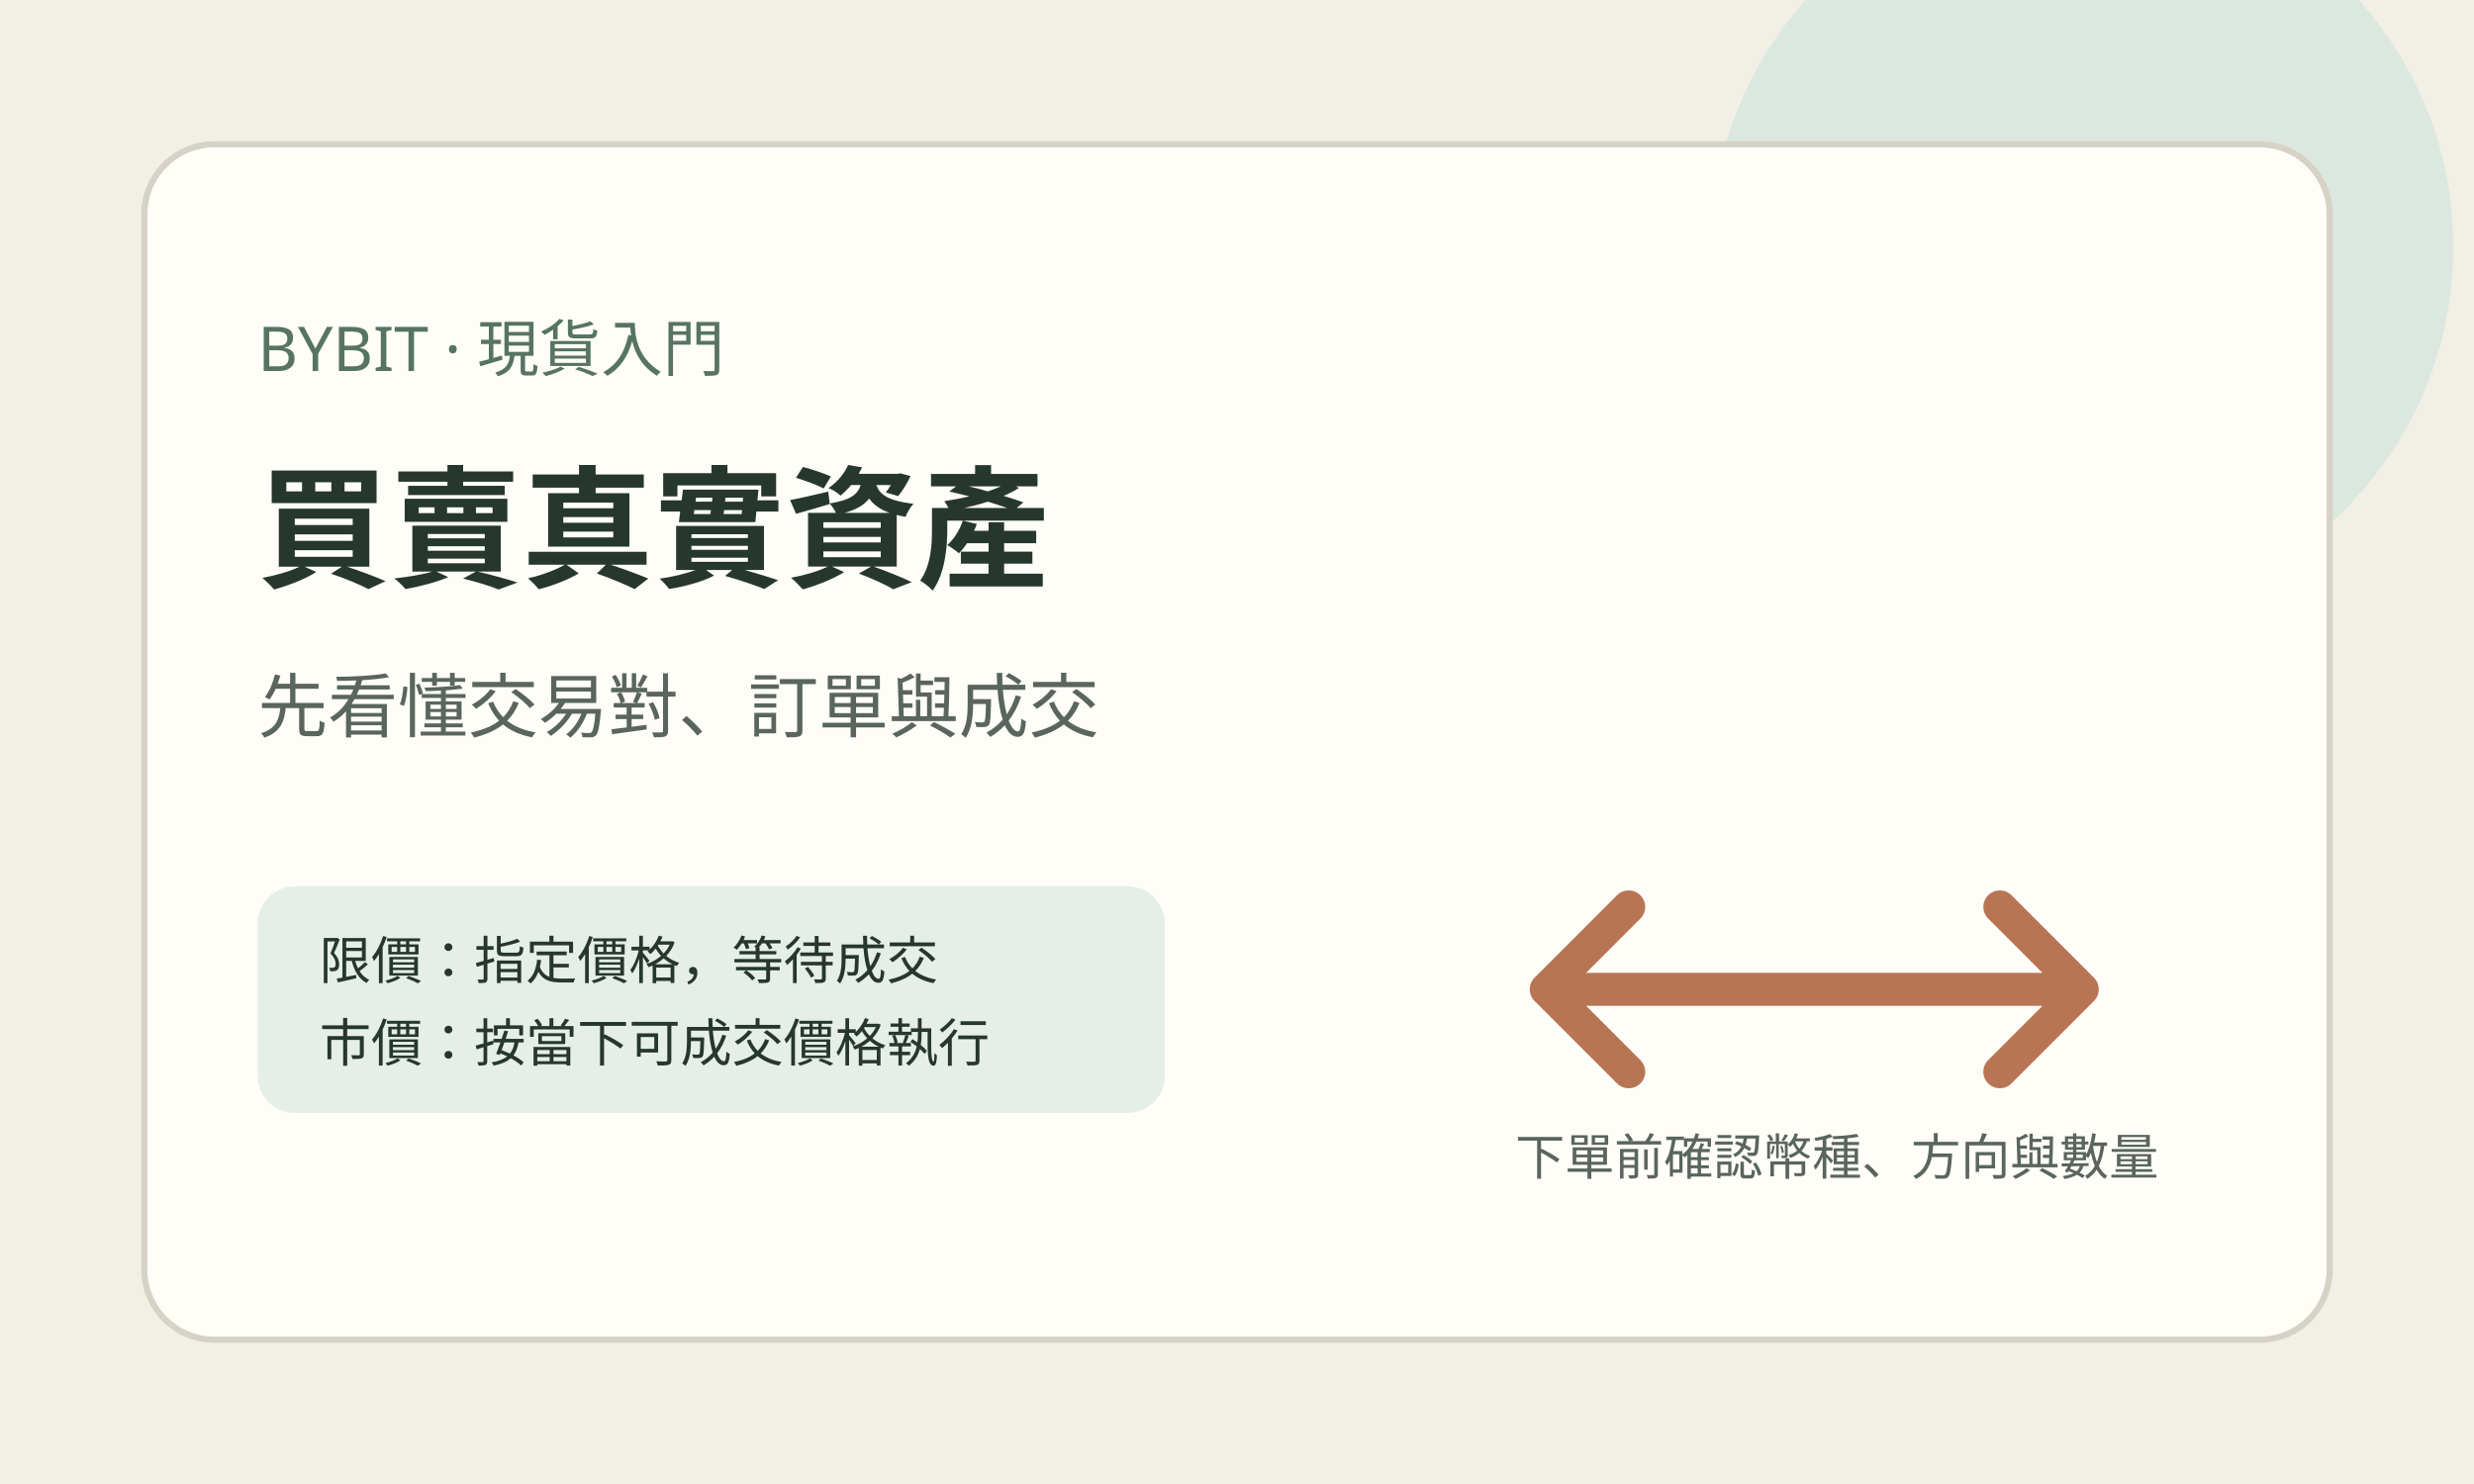
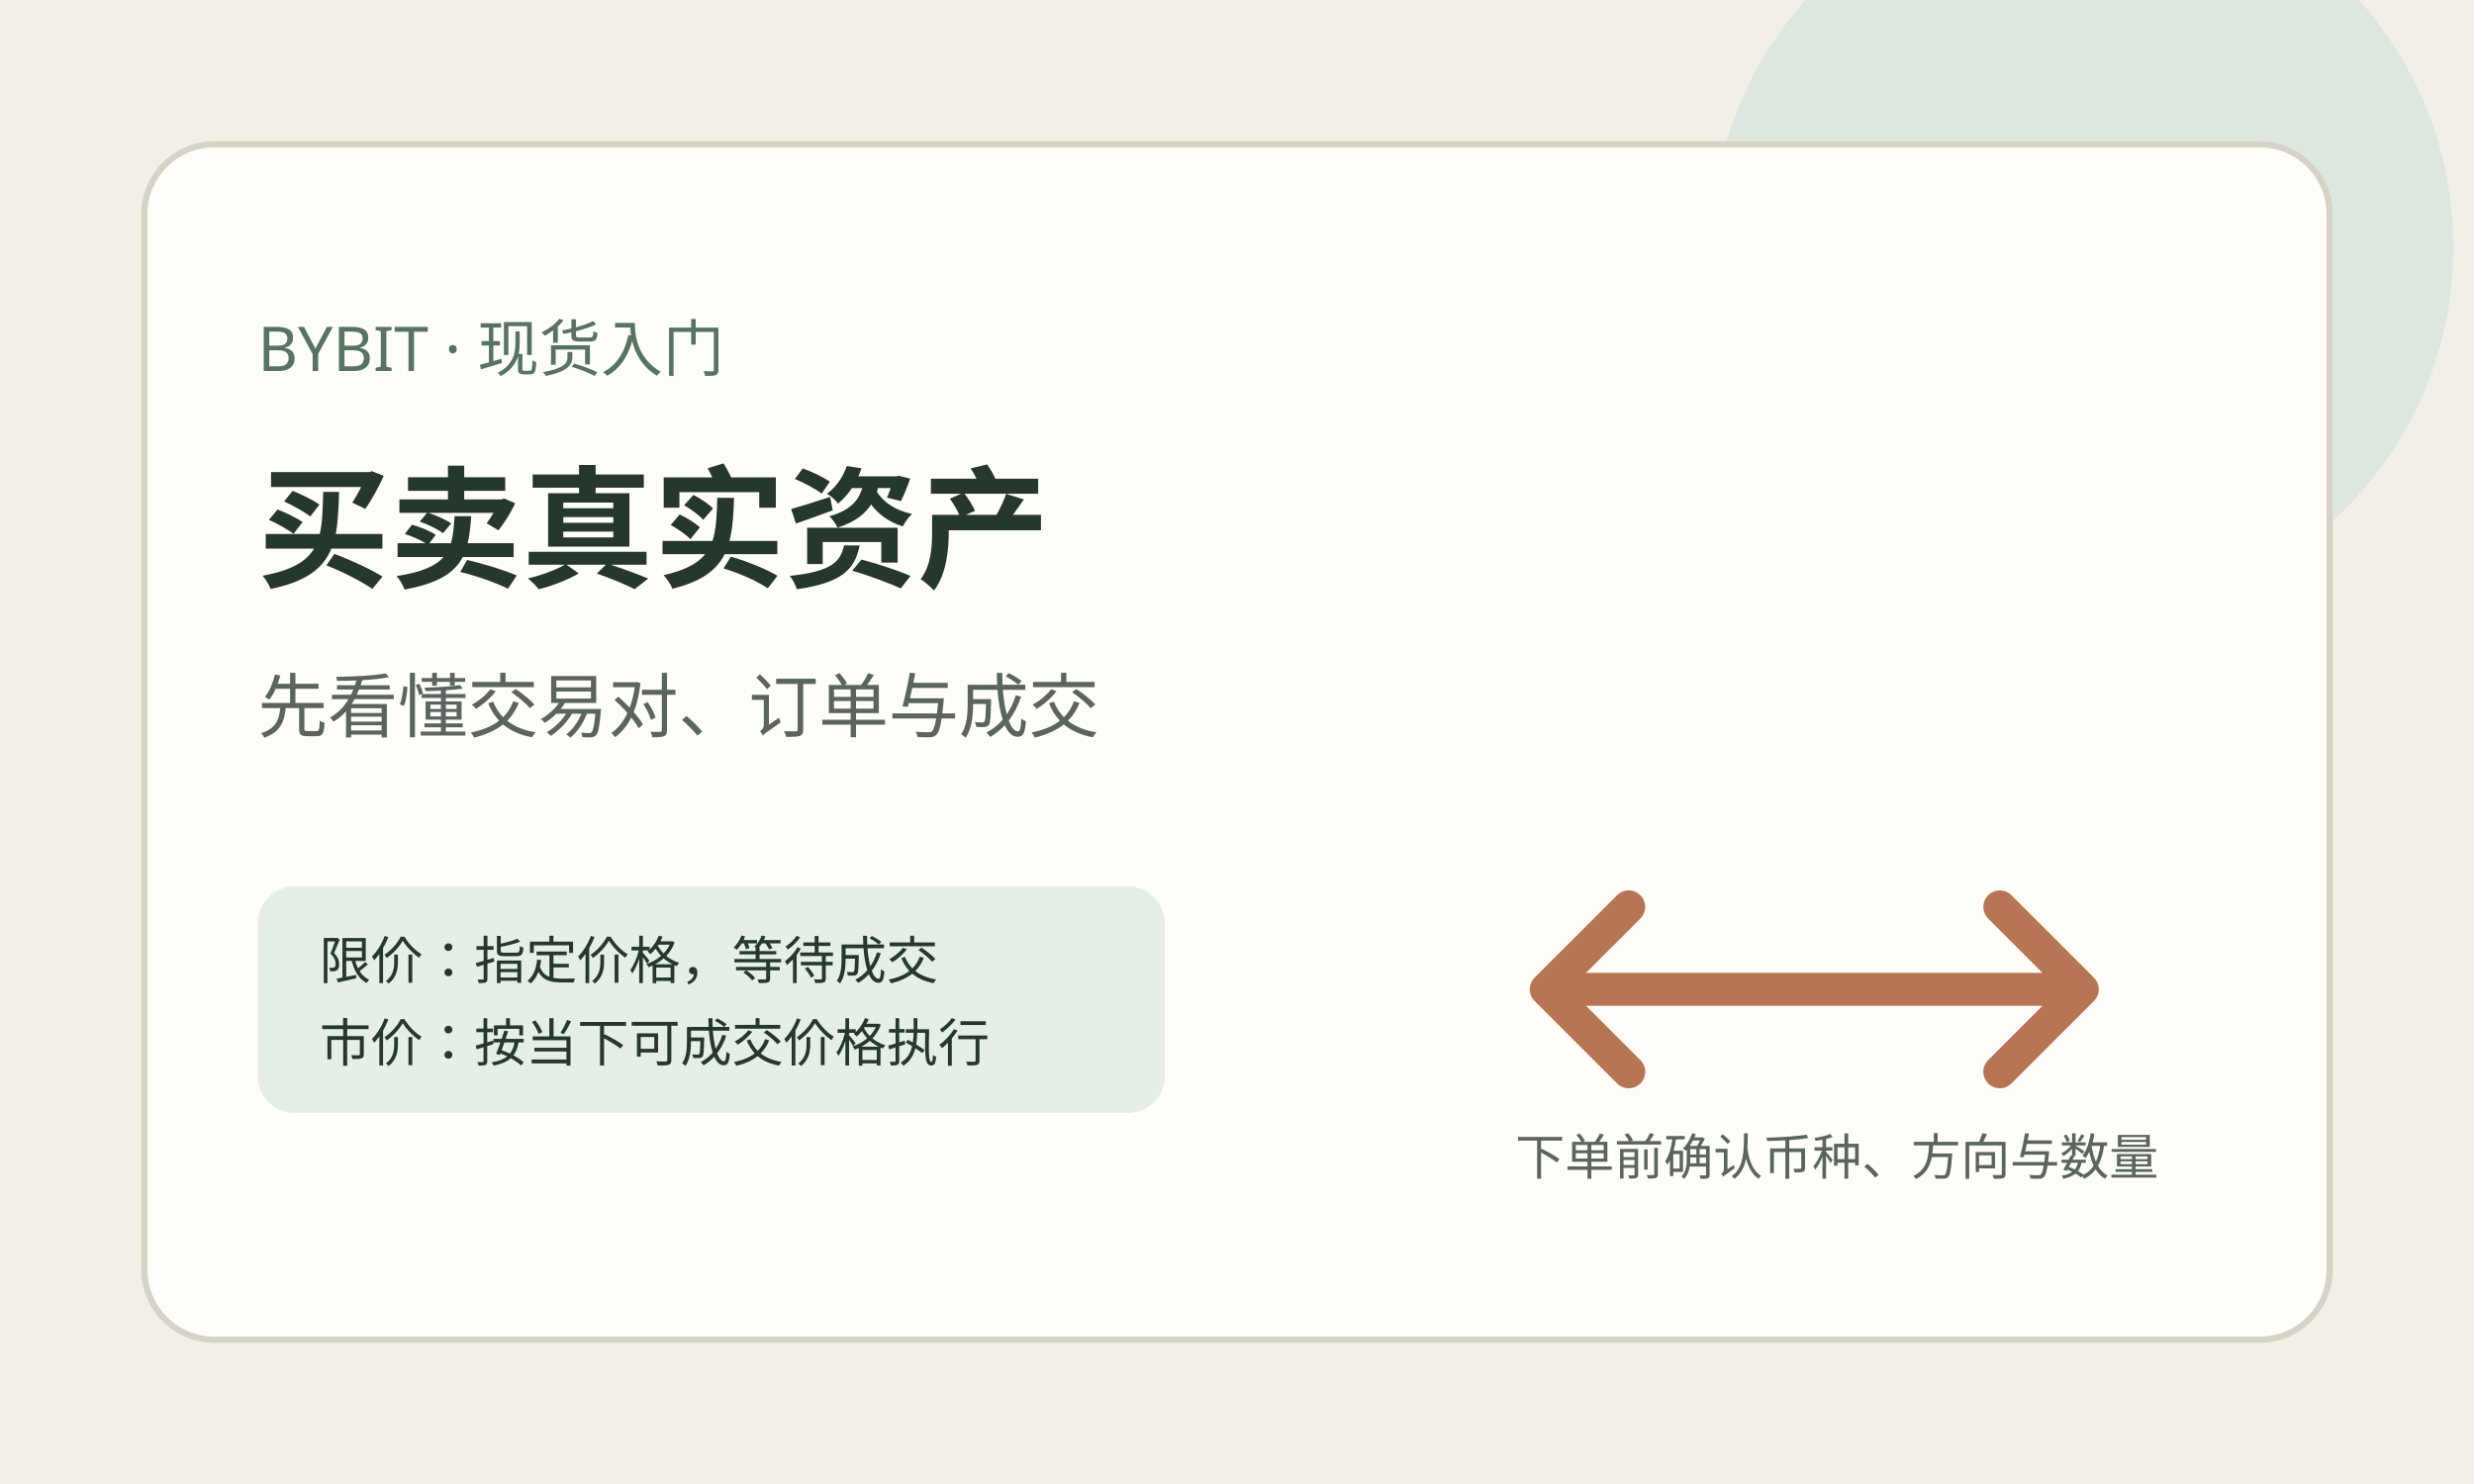
<svg xmlns="http://www.w3.org/2000/svg" viewBox="0 0 1200 720">
  <rect width="1200" height="720" fill="#f2efe7" />
  <circle cx="1010" cy="120" r="180" fill="#dce8df" />
  <rect x="70" y="70" width="1060" height="580" rx="34" fill="#fffdf8" stroke="#d7d2c7" stroke-width="3" />
-   <text x="125" y="180" font-size="30" fill="#577463" font-family="sans-serif">BYBIT · 現貨入門</text>
-   <text x="125" y="280" font-size="64" font-weight="700" fill="#26372e" font-family="sans-serif">買賣真實資產</text>
-   <text x="125" y="355" font-size="34" fill="#59655e" font-family="sans-serif">先看懂交易對、訂單與成交</text>
+   <text x="125" y="180" font-size="30" fill="#577463" font-family="sans-serif">BYBIT · 现货入门</text>
+   <text x="125" y="280" font-size="64" font-weight="700" fill="#26372e" font-family="sans-serif">买卖真实资产</text>
+   <text x="125" y="355" font-size="34" fill="#59655e" font-family="sans-serif">先看懂交易对、订单与成交</text>
  <rect x="125" y="430" width="440" height="110" rx="18" fill="#e6eee8" />
-   <text x="155" y="475" font-size="25" fill="#26372e" font-family="sans-serif">限價：指定價格，等待成交</text>
-   <text x="155" y="515" font-size="25" fill="#26372e" font-family="sans-serif">市價：按當下可成交價格執行</text>
+   <text x="155" y="475" font-size="25" fill="#26372e" font-family="sans-serif">限价：指定价格，等待成交</text>
+   <text x="155" y="515" font-size="25" fill="#26372e" font-family="sans-serif">市价：按当下可成交价格执行</text>
  <path d="M760 480h250M790 440l-40 40 40 40M970 440l40 40-40 40" fill="none" stroke="#b87554" stroke-width="16" stroke-linecap="round" stroke-linejoin="round" />
-   <text x="735" y="570" font-size="24" fill="#59655e" font-family="sans-serif">下單前確認幣種、方向與數量</text>
+   <text x="735" y="570" font-size="24" fill="#59655e" font-family="sans-serif">下单前确认币种、方向与数量</text>
</svg>
